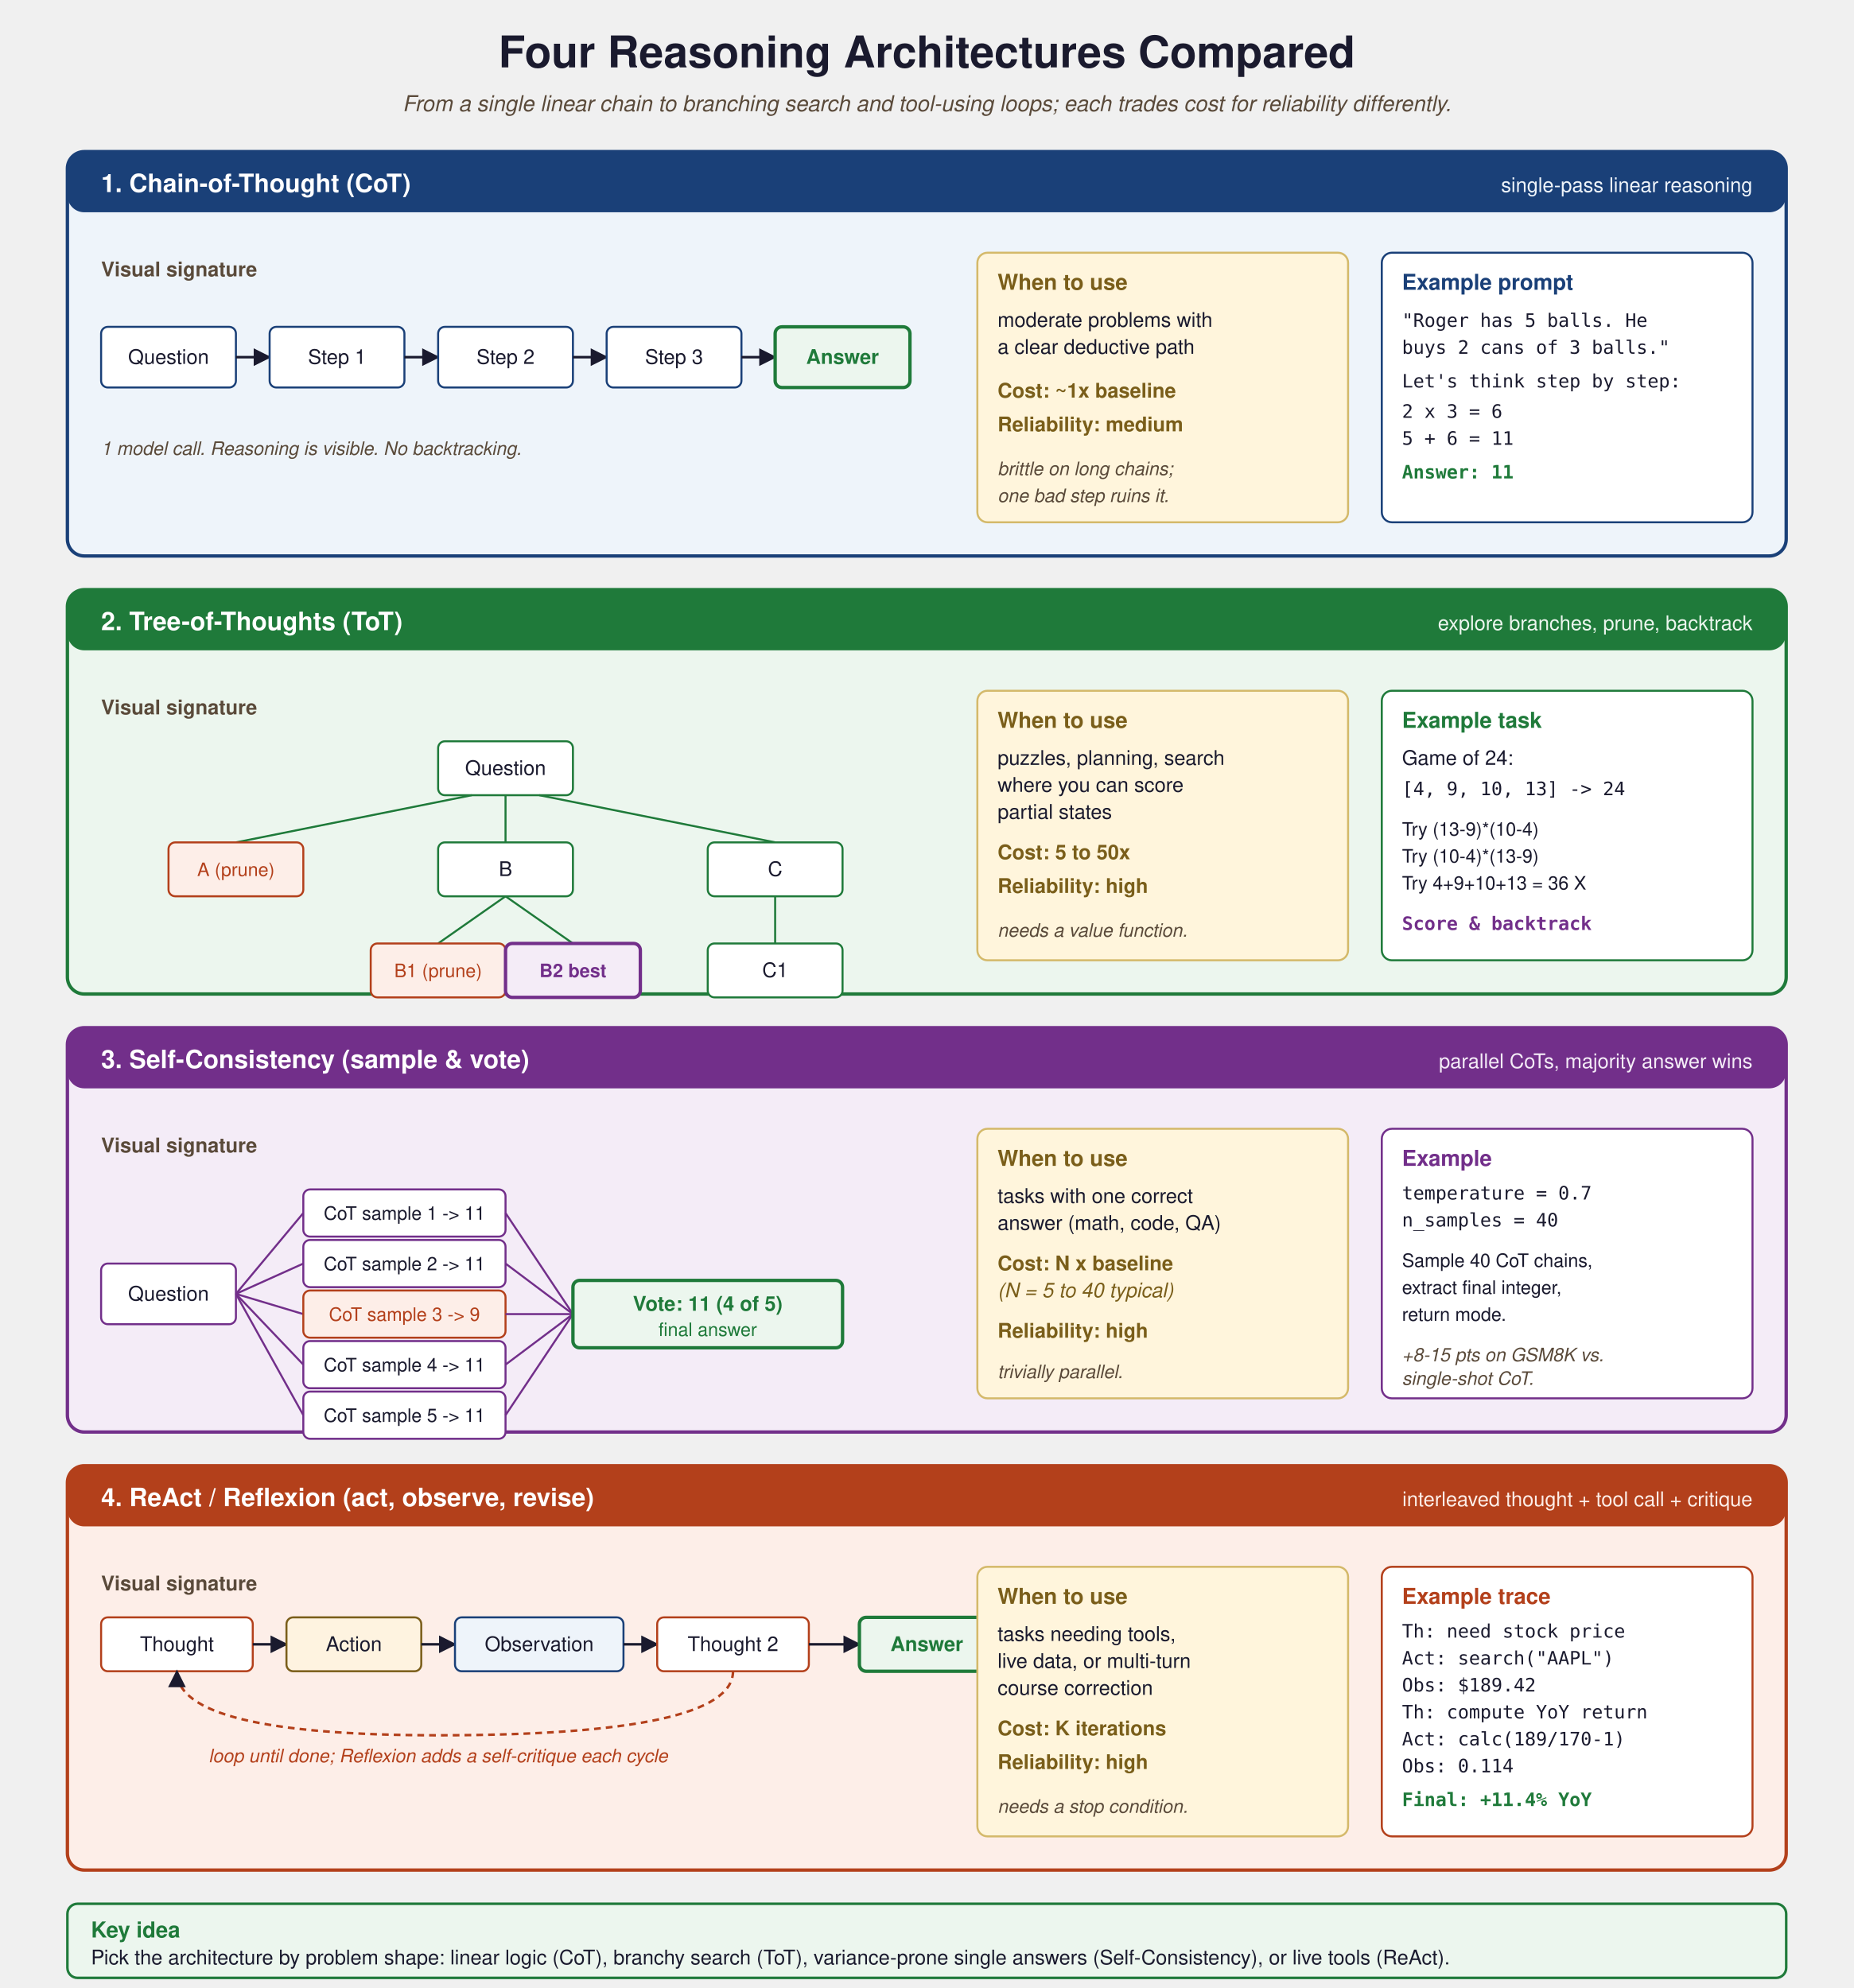
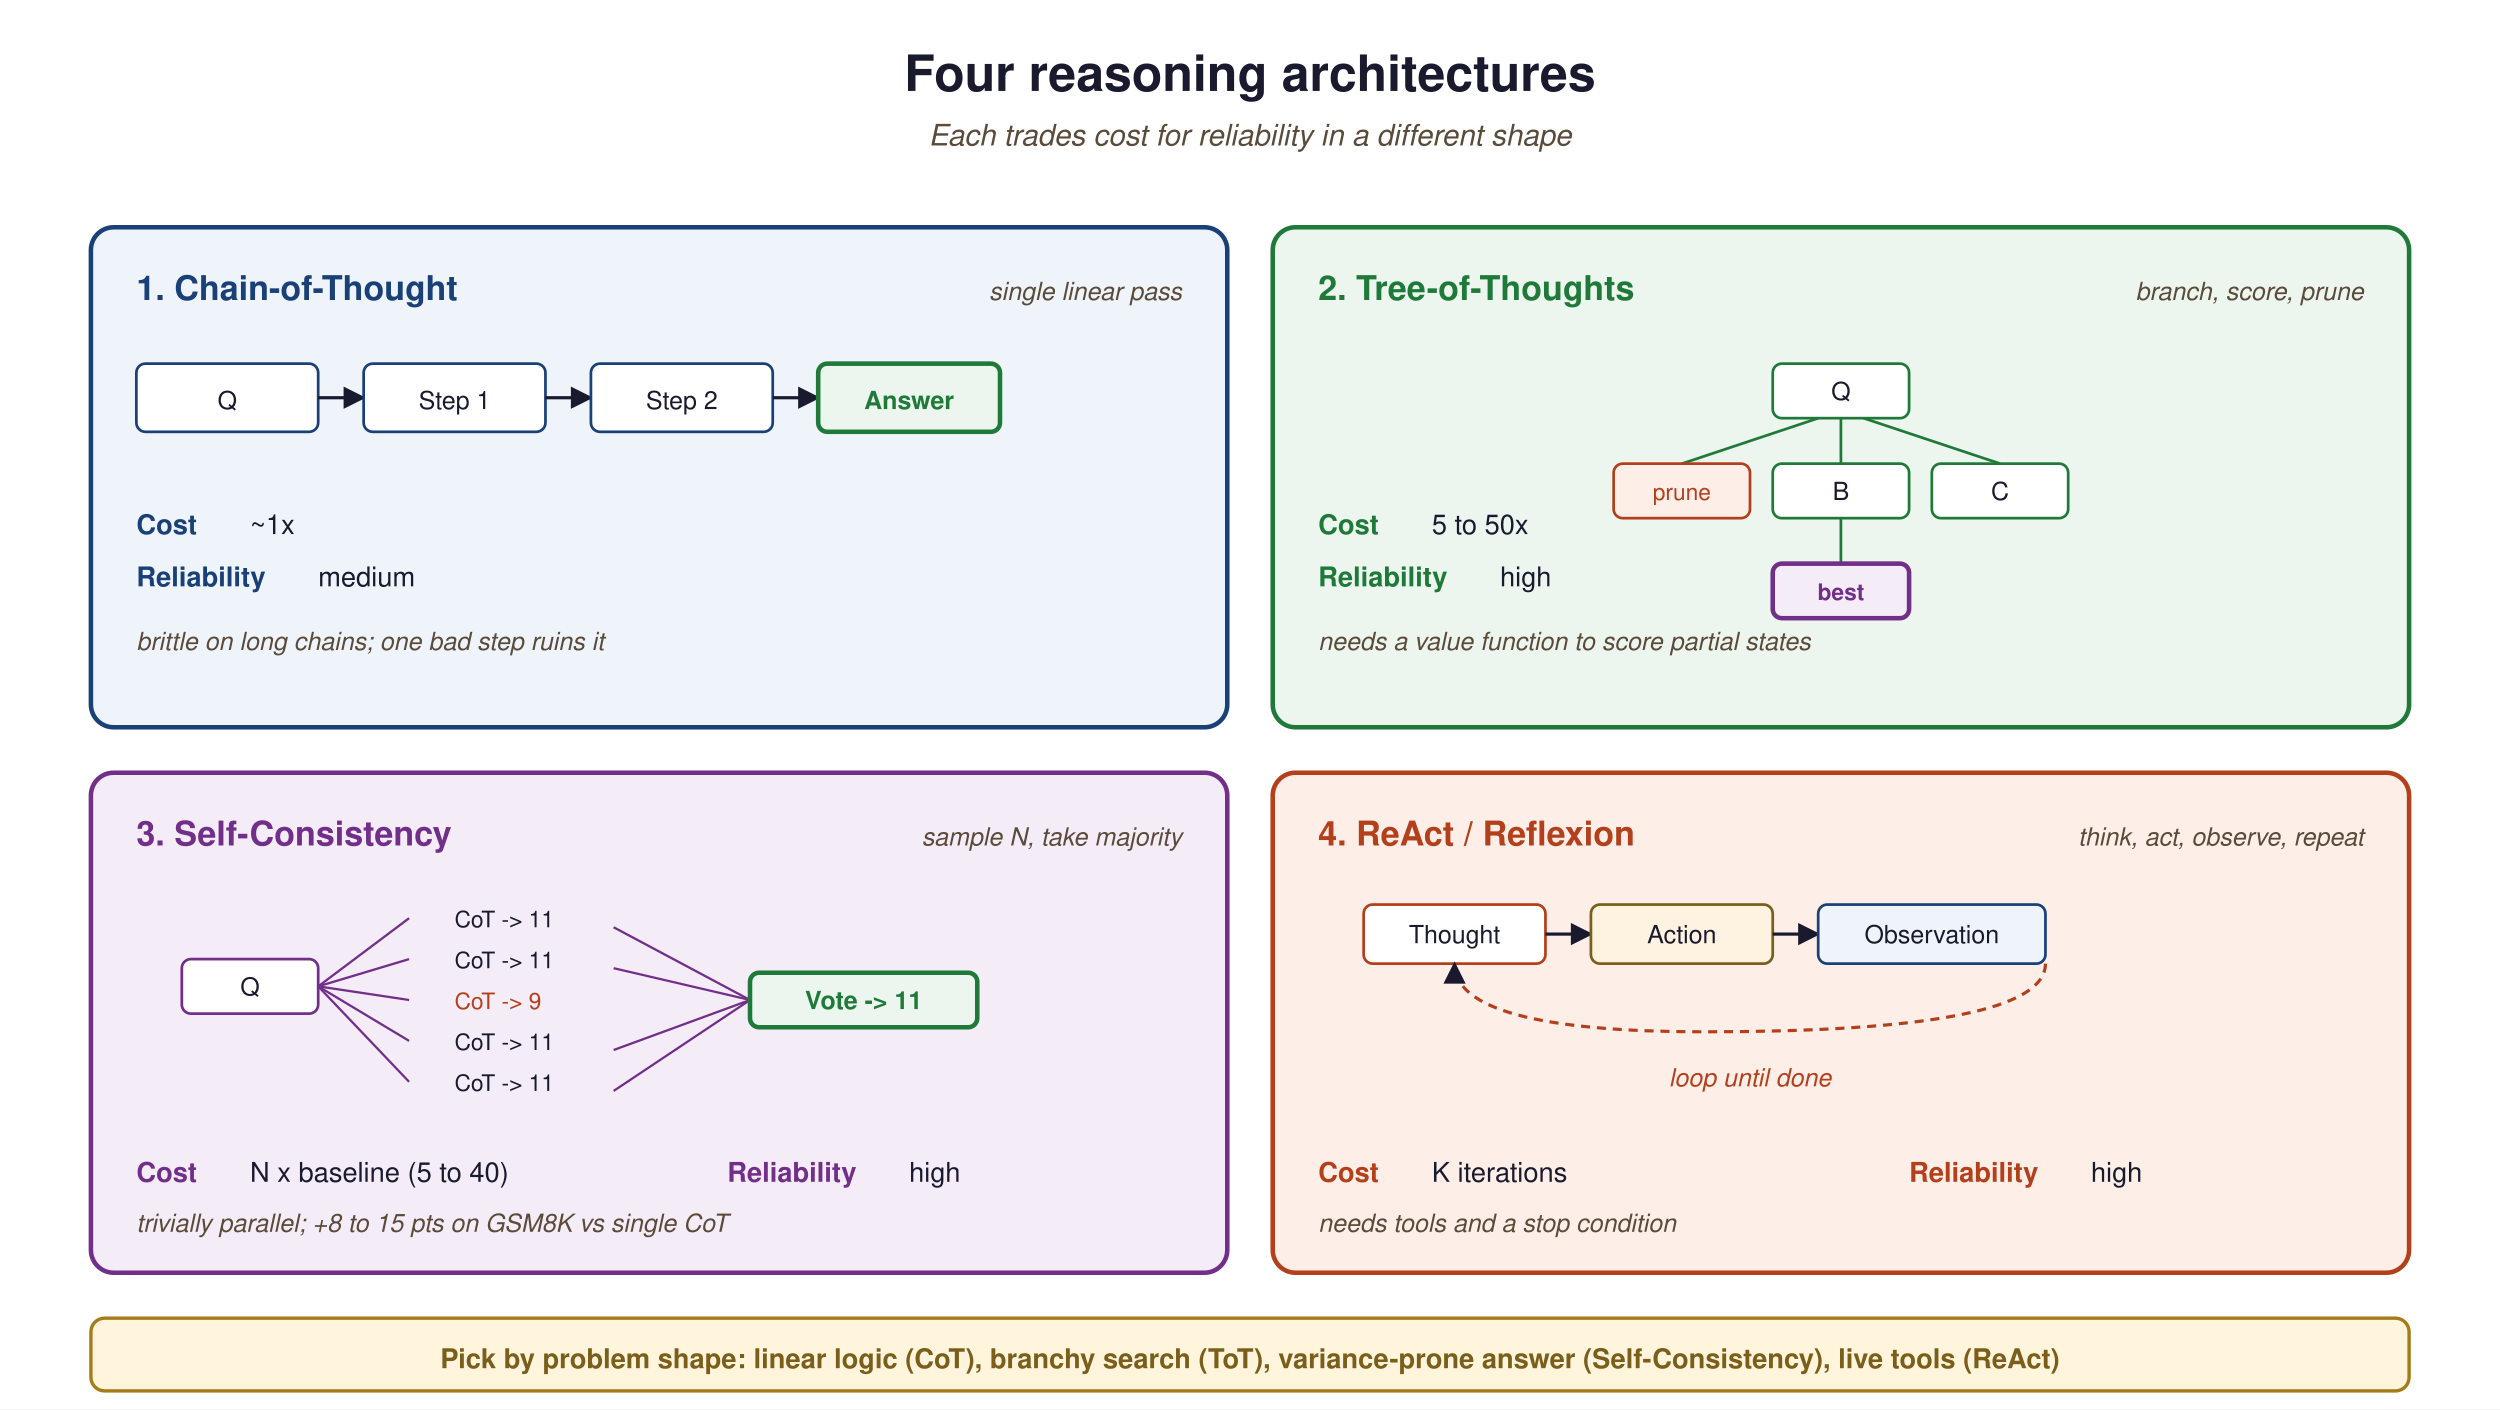
- <svg xmlns="http://www.w3.org/2000/svg" viewBox="0 0 1100 1180" font-family="Helvetica, Arial, sans-serif">
+ <svg xmlns="http://www.w3.org/2000/svg" viewBox="0 0 1100 620" font-family="Helvetica, Arial, sans-serif">
+   <rect width="1100" height="620" fill="#ffffff" />
  <defs>
-     <marker id="arr" viewBox="0 0 10 10" refX="9" refY="5" markerWidth="7" markerHeight="7" orient="auto-start-reverse">
+     <marker id="arrR" viewBox="0 0 10 10" refX="9" refY="5" markerWidth="7" markerHeight="7" orient="auto-start-reverse">
      <path d="M 0 0 L 10 5 L 0 10 z" fill="#1a1a2e" />
    </marker>
-     <marker id="arrG" viewBox="0 0 10 10" refX="9" refY="5" markerWidth="7" markerHeight="7" orient="auto-start-reverse">
-       <path d="M 0 0 L 10 5 L 0 10 z" fill="#1f7a3a" />
-     </marker>
  </defs>
-   <text x="550" y="40" font-size="26" font-weight="600" text-anchor="middle" fill="#1a1a2e">Four Reasoning Architectures Compared</text>
-   <text x="550" y="66" font-size="13" font-style="italic" text-anchor="middle" fill="#5a4a3a">From a single linear chain to branching search and tool-using loops; each trades cost for reliability differently.</text>
-   <g transform="translate(40, 90)">
-     <rect x="0" y="0" width="1020" height="240" rx="10" fill="#eef4fa" stroke="#1a4078" stroke-width="2" />
-     <rect x="0" y="0" width="1020" height="36" rx="10" fill="#1a4078" />
-     <text x="20" y="24" font-size="15" font-weight="700" fill="#ffffff">1.  Chain-of-Thought (CoT)</text>
-     <text x="1000" y="24" font-size="12" text-anchor="end" fill="#eef4fa">single-pass linear reasoning</text>
+   <text x="550" y="40" font-size="22" font-weight="700" text-anchor="middle" fill="#1a1a2e">Four reasoning architectures</text>
+   <text x="550" y="64" font-size="13" font-style="italic" text-anchor="middle" fill="#5a4a3a">Each trades cost for reliability in a different shape</text>
+   <g transform="translate(40, 100)">
+     <rect x="0" y="0" width="500" height="220" rx="10" fill="#eef4fa" stroke="#1a4078" stroke-width="2" />
+     <text x="20" y="32" font-size="15" font-weight="700" fill="#1a4078">1. Chain-of-Thought</text>
+     <text x="480" y="32" font-size="11" font-style="italic" text-anchor="end" fill="#5a4a3a">single linear pass</text>
    <g transform="translate(20, 60)">
-       <text x="0" y="14" font-size="12" font-weight="700" fill="#5a4a3a">Visual signature</text>
-       <g transform="translate(0, 24)">
-         <rect x="0" y="20" width="80" height="36" rx="4" fill="#ffffff" stroke="#1a4078" stroke-width="1.2" />
-         <text x="40" y="42" font-size="12" text-anchor="middle" fill="#1a1a2e">Question</text>
-         <line x1="80" y1="38" x2="100" y2="38" stroke="#1a1a2e" stroke-width="1.5" marker-end="url(#arr)" />
-         <rect x="100" y="20" width="80" height="36" rx="4" fill="#ffffff" stroke="#1a4078" stroke-width="1.2" />
-         <text x="140" y="42" font-size="12" text-anchor="middle" fill="#1a1a2e">Step 1</text>
-         <line x1="180" y1="38" x2="200" y2="38" stroke="#1a1a2e" stroke-width="1.5" marker-end="url(#arr)" />
-         <rect x="200" y="20" width="80" height="36" rx="4" fill="#ffffff" stroke="#1a4078" stroke-width="1.2" />
-         <text x="240" y="42" font-size="12" text-anchor="middle" fill="#1a1a2e">Step 2</text>
-         <line x1="280" y1="38" x2="300" y2="38" stroke="#1a1a2e" stroke-width="1.5" marker-end="url(#arr)" />
-         <rect x="300" y="20" width="80" height="36" rx="4" fill="#ffffff" stroke="#1a4078" stroke-width="1.2" />
-         <text x="340" y="42" font-size="12" text-anchor="middle" fill="#1a1a2e">Step 3</text>
-         <line x1="380" y1="38" x2="400" y2="38" stroke="#1a1a2e" stroke-width="1.5" marker-end="url(#arr)" />
-         <rect x="400" y="20" width="80" height="36" rx="4" fill="#ecf6ee" stroke="#1f7a3a" stroke-width="2" />
-         <text x="440" y="42" font-size="12" font-weight="700" text-anchor="middle" fill="#1f7a3a">Answer</text>
-       </g>
-       <text x="0" y="120" font-size="11" font-style="italic" fill="#5a4a3a">1 model call. Reasoning is visible. No backtracking.</text>
+       <rect x="0" y="0" width="80" height="30" rx="4" fill="#ffffff" stroke="#1a4078" stroke-width="1.2" />
+       <text x="40" y="20" font-size="11" text-anchor="middle" fill="#1a1a2e">Q</text>
+       <line x1="80" y1="15" x2="100" y2="15" stroke="#1a1a2e" stroke-width="1.4" marker-end="url(#arrR)" />
+       <rect x="100" y="0" width="80" height="30" rx="4" fill="#ffffff" stroke="#1a4078" stroke-width="1.2" />
+       <text x="140" y="20" font-size="11" text-anchor="middle" fill="#1a1a2e">Step 1</text>
+       <line x1="180" y1="15" x2="200" y2="15" stroke="#1a1a2e" stroke-width="1.4" marker-end="url(#arrR)" />
+       <rect x="200" y="0" width="80" height="30" rx="4" fill="#ffffff" stroke="#1a4078" stroke-width="1.2" />
+       <text x="240" y="20" font-size="11" text-anchor="middle" fill="#1a1a2e">Step 2</text>
+       <line x1="280" y1="15" x2="300" y2="15" stroke="#1a1a2e" stroke-width="1.4" marker-end="url(#arrR)" />
+       <rect x="300" y="0" width="80" height="30" rx="4" fill="#ecf6ee" stroke="#1f7a3a" stroke-width="2" />
+       <text x="340" y="20" font-size="11" font-weight="700" text-anchor="middle" fill="#1f7a3a">Answer</text>
    </g>
-     <g transform="translate(540, 60)">
-       <rect x="0" y="0" width="220" height="160" rx="6" fill="#fff5dc" stroke="#d4b96a" stroke-width="1.2" />
-       <text x="12" y="22" font-size="13" font-weight="700" fill="#7a5e1a">When to use</text>
-       <text x="12" y="44" font-size="12" fill="#1a1a2e">moderate problems with</text>
-       <text x="12" y="60" font-size="12" fill="#1a1a2e">a clear deductive path</text>
-       <text x="12" y="86" font-size="12" font-weight="700" fill="#7a5e1a">Cost: ~1x baseline</text>
-       <text x="12" y="106" font-size="12" font-weight="700" fill="#7a5e1a">Reliability: medium</text>
-       <text x="12" y="132" font-size="11" font-style="italic" fill="#5a4a3a">brittle on long chains;</text>
-       <text x="12" y="148" font-size="11" font-style="italic" fill="#5a4a3a">one bad step ruins it.</text>
+     <text x="20" y="135" font-size="12" font-weight="700" fill="#1a4078">Cost</text>
+     <text x="70" y="135" font-size="12" fill="#1a1a2e">~1x</text>
+     <text x="20" y="158" font-size="12" font-weight="700" fill="#1a4078">Reliability</text>
+     <text x="100" y="158" font-size="12" fill="#1a1a2e">medium</text>
+     <text x="20" y="186" font-size="11" font-style="italic" fill="#5a4a3a">brittle on long chains; one bad step ruins it</text>
+   </g>
+   <g transform="translate(560, 100)">
+     <rect x="0" y="0" width="500" height="220" rx="10" fill="#ecf6ee" stroke="#1f7a3a" stroke-width="2" />
+     <text x="20" y="32" font-size="15" font-weight="700" fill="#1f7a3a">2. Tree-of-Thoughts</text>
+     <text x="480" y="32" font-size="11" font-style="italic" text-anchor="end" fill="#5a4a3a">branch, score, prune</text>
+     <g transform="translate(140, 60)">
+       <rect x="80" y="0" width="60" height="24" rx="4" fill="#ffffff" stroke="#1f7a3a" stroke-width="1.2" />
+       <text x="110" y="16" font-size="11" text-anchor="middle" fill="#1a1a2e">Q</text>
+       <line x1="100" y1="24" x2="40" y2="44" stroke="#1f7a3a" stroke-width="1.2" />
+       <line x1="110" y1="24" x2="110" y2="44" stroke="#1f7a3a" stroke-width="1.2" />
+       <line x1="120" y1="24" x2="180" y2="44" stroke="#1f7a3a" stroke-width="1.2" />
+       <rect x="10" y="44" width="60" height="24" rx="4" fill="#fdeee8" stroke="#b3401b" stroke-width="1.2" />
+       <text x="40" y="60" font-size="10" text-anchor="middle" fill="#b3401b">prune</text>
+       <rect x="80" y="44" width="60" height="24" rx="4" fill="#ffffff" stroke="#1f7a3a" stroke-width="1.2" />
+       <text x="110" y="60" font-size="11" text-anchor="middle" fill="#1a1a2e">B</text>
+       <rect x="150" y="44" width="60" height="24" rx="4" fill="#ffffff" stroke="#1f7a3a" stroke-width="1.2" />
+       <text x="180" y="60" font-size="11" text-anchor="middle" fill="#1a1a2e">C</text>
+       <line x1="110" y1="68" x2="110" y2="88" stroke="#1f7a3a" stroke-width="1.2" />
+       <rect x="80" y="88" width="60" height="24" rx="4" fill="#f4ecf7" stroke="#722f8a" stroke-width="2" />
+       <text x="110" y="104" font-size="10" font-weight="700" text-anchor="middle" fill="#722f8a">best</text>
    </g>
-     <g transform="translate(780, 60)">
-       <rect x="0" y="0" width="220" height="160" rx="6" fill="#ffffff" stroke="#1a4078" stroke-width="1.2" />
-       <text x="12" y="22" font-size="13" font-weight="700" fill="#1a4078">Example prompt</text>
-       <text x="12" y="44" font-size="11" font-family="Consolas, monospace" fill="#1a1a2e">"Roger has 5 balls. He</text>
-       <text x="12" y="60" font-size="11" font-family="Consolas, monospace" fill="#1a1a2e">buys 2 cans of 3 balls."</text>
-       <text x="12" y="80" font-size="11" font-family="Consolas, monospace" fill="#1a1a2e">Let's think step by step:</text>
-       <text x="12" y="98" font-size="11" font-family="Consolas, monospace" fill="#1a1a2e">  2 x 3 = 6</text>
-       <text x="12" y="114" font-size="11" font-family="Consolas, monospace" fill="#1a1a2e">  5 + 6 = 11</text>
-       <text x="12" y="134" font-size="11" font-family="Consolas, monospace" font-weight="700" fill="#1f7a3a">Answer: 11</text>
+     <text x="20" y="135" font-size="12" font-weight="700" fill="#1f7a3a">Cost</text>
+     <text x="70" y="135" font-size="12" fill="#1a1a2e">5 to 50x</text>
+     <text x="20" y="158" font-size="12" font-weight="700" fill="#1f7a3a">Reliability</text>
+     <text x="100" y="158" font-size="12" fill="#1a1a2e">high</text>
+     <text x="20" y="186" font-size="11" font-style="italic" fill="#5a4a3a">needs a value function to score partial states</text>
+   </g>
+   <g transform="translate(40, 340)">
+     <rect x="0" y="0" width="500" height="220" rx="10" fill="#f4ecf7" stroke="#722f8a" stroke-width="2" />
+     <text x="20" y="32" font-size="15" font-weight="700" fill="#722f8a">3. Self-Consistency</text>
+     <text x="480" y="32" font-size="11" font-style="italic" text-anchor="end" fill="#5a4a3a">sample N, take majority</text>
+     <g transform="translate(40, 50)">
+       <rect x="0" y="32" width="60" height="24" rx="4" fill="#ffffff" stroke="#722f8a" stroke-width="1.2" />
+       <text x="30" y="48" font-size="11" text-anchor="middle" fill="#1a1a2e">Q</text>
+       <line x1="60" y1="44" x2="100" y2="14" stroke="#722f8a" stroke-width="1" />
+       <line x1="60" y1="44" x2="100" y2="32" stroke="#722f8a" stroke-width="1" />
+       <line x1="60" y1="44" x2="100" y2="50" stroke="#722f8a" stroke-width="1" />
+       <line x1="60" y1="44" x2="100" y2="68" stroke="#722f8a" stroke-width="1" />
+       <line x1="60" y1="44" x2="100" y2="86" stroke="#722f8a" stroke-width="1" />
+       <text x="120" y="18" font-size="10" fill="#1a1a2e">CoT -&gt; 11</text>
+       <text x="120" y="36" font-size="10" fill="#1a1a2e">CoT -&gt; 11</text>
+       <text x="120" y="54" font-size="10" fill="#b3401b">CoT -&gt; 9</text>
+       <text x="120" y="72" font-size="10" fill="#1a1a2e">CoT -&gt; 11</text>
+       <text x="120" y="90" font-size="10" fill="#1a1a2e">CoT -&gt; 11</text>
+       <line x1="190" y1="18" x2="250" y2="50" stroke="#722f8a" stroke-width="1" />
+       <line x1="190" y1="36" x2="250" y2="50" stroke="#722f8a" stroke-width="1" />
+       <line x1="190" y1="72" x2="250" y2="50" stroke="#722f8a" stroke-width="1" />
+       <line x1="190" y1="90" x2="250" y2="50" stroke="#722f8a" stroke-width="1" />
+       <rect x="250" y="38" width="100" height="24" rx="4" fill="#ecf6ee" stroke="#1f7a3a" stroke-width="2" />
+       <text x="300" y="54" font-size="11" font-weight="700" text-anchor="middle" fill="#1f7a3a">Vote -&gt; 11</text>
    </g>
+     <text x="20" y="180" font-size="12" font-weight="700" fill="#722f8a">Cost</text>
+     <text x="70" y="180" font-size="12" fill="#1a1a2e">N x baseline (5 to 40)</text>
+     <text x="280" y="180" font-size="12" font-weight="700" fill="#722f8a">Reliability</text>
+     <text x="360" y="180" font-size="12" fill="#1a1a2e">high</text>
+     <text x="20" y="202" font-size="11" font-style="italic" fill="#5a4a3a">trivially parallel; +8 to 15 pts on GSM8K vs single CoT</text>
  </g>
-   <g transform="translate(40, 350)">
-     <rect x="0" y="0" width="1020" height="240" rx="10" fill="#ecf6ee" stroke="#1f7a3a" stroke-width="2" />
-     <rect x="0" y="0" width="1020" height="36" rx="10" fill="#1f7a3a" />
-     <text x="20" y="24" font-size="15" font-weight="700" fill="#ffffff">2.  Tree-of-Thoughts (ToT)</text>
-     <text x="1000" y="24" font-size="12" text-anchor="end" fill="#ecf6ee">explore branches, prune, backtrack</text>
-     <g transform="translate(20, 60)">
-       <text x="0" y="14" font-size="12" font-weight="700" fill="#5a4a3a">Visual signature</text>
-       <g transform="translate(20, 30)">
-         <rect x="180" y="0" width="80" height="32" rx="4" fill="#ffffff" stroke="#1f7a3a" stroke-width="1.2" />
-         <text x="220" y="20" font-size="12" text-anchor="middle" fill="#1a1a2e">Question</text>
-         <line x1="200" y1="32" x2="60" y2="60" stroke="#1f7a3a" stroke-width="1.2" />
-         <line x1="220" y1="32" x2="220" y2="60" stroke="#1f7a3a" stroke-width="1.2" />
-         <line x1="240" y1="32" x2="380" y2="60" stroke="#1f7a3a" stroke-width="1.2" />
-         <rect x="20" y="60" width="80" height="32" rx="4" fill="#fdeee8" stroke="#b3401b" stroke-width="1.2" />
-         <text x="60" y="80" font-size="11" text-anchor="middle" fill="#b3401b">A (prune)</text>
-         <rect x="180" y="60" width="80" height="32" rx="4" fill="#ffffff" stroke="#1f7a3a" stroke-width="1.2" />
-         <text x="220" y="80" font-size="12" text-anchor="middle" fill="#1a1a2e">B</text>
-         <rect x="340" y="60" width="80" height="32" rx="4" fill="#ffffff" stroke="#1f7a3a" stroke-width="1.2" />
-         <text x="380" y="80" font-size="12" text-anchor="middle" fill="#1a1a2e">C</text>
-         <line x1="220" y1="92" x2="180" y2="120" stroke="#1f7a3a" stroke-width="1.2" />
-         <line x1="220" y1="92" x2="260" y2="120" stroke="#1f7a3a" stroke-width="1.2" />
-         <line x1="380" y1="92" x2="380" y2="120" stroke="#1f7a3a" stroke-width="1.2" />
-         <rect x="140" y="120" width="80" height="32" rx="4" fill="#fdeee8" stroke="#b3401b" stroke-width="1.2" />
-         <text x="180" y="140" font-size="11" text-anchor="middle" fill="#b3401b">B1 (prune)</text>
-         <rect x="220" y="120" width="80" height="32" rx="4" fill="#f4ecf7" stroke="#722f8a" stroke-width="2" />
-         <text x="260" y="140" font-size="11" font-weight="700" text-anchor="middle" fill="#722f8a">B2 best</text>
-         <rect x="340" y="120" width="80" height="32" rx="4" fill="#ffffff" stroke="#1f7a3a" stroke-width="1.2" />
-         <text x="380" y="140" font-size="12" text-anchor="middle" fill="#1a1a2e">C1</text>
-       </g>
+   <g transform="translate(560, 340)">
+     <rect x="0" y="0" width="500" height="220" rx="10" fill="#fdeee8" stroke="#b3401b" stroke-width="2" />
+     <text x="20" y="32" font-size="15" font-weight="700" fill="#b3401b">4. ReAct / Reflexion</text>
+     <text x="480" y="32" font-size="11" font-style="italic" text-anchor="end" fill="#5a4a3a">think, act, observe, repeat</text>
+     <g transform="translate(40, 58)">
+       <rect x="0" y="0" width="80" height="26" rx="4" fill="#ffffff" stroke="#b3401b" stroke-width="1.2" />
+       <text x="40" y="17" font-size="11" text-anchor="middle" fill="#1a1a2e">Thought</text>
+       <line x1="80" y1="13" x2="100" y2="13" stroke="#1a1a2e" stroke-width="1.4" marker-end="url(#arrR)" />
+       <rect x="100" y="0" width="80" height="26" rx="4" fill="#fef3e0" stroke="#7a5e1a" stroke-width="1.2" />
+       <text x="140" y="17" font-size="11" text-anchor="middle" fill="#1a1a2e">Action</text>
+       <line x1="180" y1="13" x2="200" y2="13" stroke="#1a1a2e" stroke-width="1.4" marker-end="url(#arrR)" />
+       <rect x="200" y="0" width="100" height="26" rx="4" fill="#eef4fa" stroke="#1a4078" stroke-width="1.2" />
+       <text x="250" y="17" font-size="11" text-anchor="middle" fill="#1a1a2e">Observation</text>
+       <path d="M 300 26 Q 300 56 150 56 Q 40 56 40 26" fill="none" stroke="#b3401b" stroke-width="1.4" stroke-dasharray="4,3" marker-end="url(#arrR)" />
+       <text x="170" y="80" font-size="11" font-style="italic" text-anchor="middle" fill="#b3401b">loop until done</text>
    </g>
-     <g transform="translate(540, 60)">
-       <rect x="0" y="0" width="220" height="160" rx="6" fill="#fff5dc" stroke="#d4b96a" stroke-width="1.2" />
-       <text x="12" y="22" font-size="13" font-weight="700" fill="#7a5e1a">When to use</text>
-       <text x="12" y="44" font-size="12" fill="#1a1a2e">puzzles, planning, search</text>
-       <text x="12" y="60" font-size="12" fill="#1a1a2e">where you can score</text>
-       <text x="12" y="76" font-size="12" fill="#1a1a2e">partial states</text>
-       <text x="12" y="100" font-size="12" font-weight="700" fill="#7a5e1a">Cost: 5 to 50x</text>
-       <text x="12" y="120" font-size="12" font-weight="700" fill="#7a5e1a">Reliability: high</text>
-       <text x="12" y="146" font-size="11" font-style="italic" fill="#5a4a3a">needs a value function.</text>
-     </g>
-     <g transform="translate(780, 60)">
-       <rect x="0" y="0" width="220" height="160" rx="6" fill="#ffffff" stroke="#1f7a3a" stroke-width="1.2" />
-       <text x="12" y="22" font-size="13" font-weight="700" fill="#1f7a3a">Example task</text>
-       <text x="12" y="44" font-size="12" fill="#1a1a2e">Game of 24:</text>
-       <text x="12" y="62" font-size="11" font-family="Consolas, monospace" fill="#1a1a2e">[4, 9, 10, 13] -&gt; 24</text>
-       <text x="12" y="86" font-size="11" fill="#1a1a2e">Try (13-9)*(10-4)</text>
-       <text x="12" y="102" font-size="11" fill="#1a1a2e">Try (10-4)*(13-9)</text>
-       <text x="12" y="118" font-size="11" fill="#1a1a2e">Try 4+9+10+13 = 36 X</text>
-       <text x="12" y="142" font-size="11" font-weight="700" font-family="Consolas, monospace" fill="#722f8a">Score &amp; backtrack</text>
-     </g>
+     <text x="20" y="180" font-size="12" font-weight="700" fill="#b3401b">Cost</text>
+     <text x="70" y="180" font-size="12" fill="#1a1a2e">K iterations</text>
+     <text x="280" y="180" font-size="12" font-weight="700" fill="#b3401b">Reliability</text>
+     <text x="360" y="180" font-size="12" fill="#1a1a2e">high</text>
+     <text x="20" y="202" font-size="11" font-style="italic" fill="#5a4a3a">needs tools and a stop condition</text>
  </g>
-   <g transform="translate(40, 610)">
-     <rect x="0" y="0" width="1020" height="240" rx="10" fill="#f4ecf7" stroke="#722f8a" stroke-width="2" />
-     <rect x="0" y="0" width="1020" height="36" rx="10" fill="#722f8a" />
-     <text x="20" y="24" font-size="15" font-weight="700" fill="#ffffff">3.  Self-Consistency (sample &amp; vote)</text>
-     <text x="1000" y="24" font-size="12" text-anchor="end" fill="#f4ecf7">parallel CoTs, majority answer wins</text>
-     <g transform="translate(20, 60)">
-       <text x="0" y="14" font-size="12" font-weight="700" fill="#5a4a3a">Visual signature</text>
-       <g transform="translate(0, 30)">
-         <rect x="0" y="50" width="80" height="36" rx="4" fill="#ffffff" stroke="#722f8a" stroke-width="1.2" />
-         <text x="40" y="72" font-size="12" text-anchor="middle" fill="#1a1a2e">Question</text>
-         <line x1="80" y1="68" x2="120" y2="20" stroke="#722f8a" stroke-width="1.2" />
-         <line x1="80" y1="68" x2="120" y2="50" stroke="#722f8a" stroke-width="1.2" />
-         <line x1="80" y1="68" x2="120" y2="80" stroke="#722f8a" stroke-width="1.2" />
-         <line x1="80" y1="68" x2="120" y2="110" stroke="#722f8a" stroke-width="1.2" />
-         <line x1="80" y1="68" x2="120" y2="140" stroke="#722f8a" stroke-width="1.2" />
-         <rect x="120" y="6" width="120" height="28" rx="4" fill="#ffffff" stroke="#722f8a" stroke-width="1.2" />
-         <text x="180" y="24" font-size="11" text-anchor="middle" fill="#1a1a2e">CoT sample 1 -&gt; 11</text>
-         <rect x="120" y="36" width="120" height="28" rx="4" fill="#ffffff" stroke="#722f8a" stroke-width="1.2" />
-         <text x="180" y="54" font-size="11" text-anchor="middle" fill="#1a1a2e">CoT sample 2 -&gt; 11</text>
-         <rect x="120" y="66" width="120" height="28" rx="4" fill="#fdeee8" stroke="#b3401b" stroke-width="1.2" />
-         <text x="180" y="84" font-size="11" text-anchor="middle" fill="#b3401b">CoT sample 3 -&gt; 9</text>
-         <rect x="120" y="96" width="120" height="28" rx="4" fill="#ffffff" stroke="#722f8a" stroke-width="1.2" />
-         <text x="180" y="114" font-size="11" text-anchor="middle" fill="#1a1a2e">CoT sample 4 -&gt; 11</text>
-         <rect x="120" y="126" width="120" height="28" rx="4" fill="#ffffff" stroke="#722f8a" stroke-width="1.2" />
-         <text x="180" y="144" font-size="11" text-anchor="middle" fill="#1a1a2e">CoT sample 5 -&gt; 11</text>
-         <line x1="240" y1="20" x2="280" y2="80" stroke="#722f8a" stroke-width="1.2" />
-         <line x1="240" y1="50" x2="280" y2="80" stroke="#722f8a" stroke-width="1.2" />
-         <line x1="240" y1="80" x2="280" y2="80" stroke="#722f8a" stroke-width="1.2" />
-         <line x1="240" y1="110" x2="280" y2="80" stroke="#722f8a" stroke-width="1.2" />
-         <line x1="240" y1="140" x2="280" y2="80" stroke="#722f8a" stroke-width="1.2" />
-         <rect x="280" y="60" width="160" height="40" rx="4" fill="#ecf6ee" stroke="#1f7a3a" stroke-width="2" />
-         <text x="360" y="78" font-size="12" font-weight="700" text-anchor="middle" fill="#1f7a3a">Vote: 11 (4 of 5)</text>
-         <text x="360" y="93" font-size="11" text-anchor="middle" fill="#1f7a3a">final answer</text>
-       </g>
-     </g>
-     <g transform="translate(540, 60)">
-       <rect x="0" y="0" width="220" height="160" rx="6" fill="#fff5dc" stroke="#d4b96a" stroke-width="1.2" />
-       <text x="12" y="22" font-size="13" font-weight="700" fill="#7a5e1a">When to use</text>
-       <text x="12" y="44" font-size="12" fill="#1a1a2e">tasks with one correct</text>
-       <text x="12" y="60" font-size="12" fill="#1a1a2e">answer (math, code, QA)</text>
-       <text x="12" y="84" font-size="12" font-weight="700" fill="#7a5e1a">Cost: N x baseline</text>
-       <text x="12" y="100" font-size="12" font-style="italic" fill="#7a5e1a">(N = 5 to 40 typical)</text>
-       <text x="12" y="124" font-size="12" font-weight="700" fill="#7a5e1a">Reliability: high</text>
-       <text x="12" y="148" font-size="11" font-style="italic" fill="#5a4a3a">trivially parallel.</text>
-     </g>
-     <g transform="translate(780, 60)">
-       <rect x="0" y="0" width="220" height="160" rx="6" fill="#ffffff" stroke="#722f8a" stroke-width="1.2" />
-       <text x="12" y="22" font-size="13" font-weight="700" fill="#722f8a">Example</text>
-       <text x="12" y="42" font-size="11" font-family="Consolas, monospace" fill="#1a1a2e">temperature = 0.7</text>
-       <text x="12" y="58" font-size="11" font-family="Consolas, monospace" fill="#1a1a2e">n_samples = 40</text>
-       <text x="12" y="82" font-size="11" fill="#1a1a2e">Sample 40 CoT chains,</text>
-       <text x="12" y="98" font-size="11" fill="#1a1a2e">extract final integer,</text>
-       <text x="12" y="114" font-size="11" fill="#1a1a2e">return mode.</text>
-       <text x="12" y="138" font-size="11" font-style="italic" fill="#5a4a3a">+8-15 pts on GSM8K vs.</text>
-       <text x="12" y="152" font-size="11" font-style="italic" fill="#5a4a3a">single-shot CoT.</text>
-     </g>
-   </g>
-   <g transform="translate(40, 870)">
-     <rect x="0" y="0" width="1020" height="240" rx="10" fill="#fdeee8" stroke="#b3401b" stroke-width="2" />
-     <rect x="0" y="0" width="1020" height="36" rx="10" fill="#b3401b" />
-     <text x="20" y="24" font-size="15" font-weight="700" fill="#ffffff">4.  ReAct / Reflexion (act, observe, revise)</text>
-     <text x="1000" y="24" font-size="12" text-anchor="end" fill="#fdeee8">interleaved thought + tool call + critique</text>
-     <g transform="translate(20, 60)">
-       <text x="0" y="14" font-size="12" font-weight="700" fill="#5a4a3a">Visual signature</text>
-       <g transform="translate(0, 30)">
-         <rect x="0" y="0" width="90" height="32" rx="4" fill="#ffffff" stroke="#b3401b" stroke-width="1.2" />
-         <text x="45" y="20" font-size="12" text-anchor="middle" fill="#1a1a2e">Thought</text>
-         <line x1="90" y1="16" x2="110" y2="16" stroke="#1a1a2e" stroke-width="1.5" marker-end="url(#arr)" />
-         <rect x="110" y="0" width="80" height="32" rx="4" fill="#fef3e0" stroke="#7a5e1a" stroke-width="1.2" />
-         <text x="150" y="20" font-size="12" text-anchor="middle" fill="#1a1a2e">Action</text>
-         <line x1="190" y1="16" x2="210" y2="16" stroke="#1a1a2e" stroke-width="1.5" marker-end="url(#arr)" />
-         <rect x="210" y="0" width="100" height="32" rx="4" fill="#eef4fa" stroke="#1a4078" stroke-width="1.2" />
-         <text x="260" y="20" font-size="12" text-anchor="middle" fill="#1a1a2e">Observation</text>
-         <line x1="310" y1="16" x2="330" y2="16" stroke="#1a1a2e" stroke-width="1.5" marker-end="url(#arr)" />
-         <rect x="330" y="0" width="90" height="32" rx="4" fill="#ffffff" stroke="#b3401b" stroke-width="1.2" />
-         <text x="375" y="20" font-size="12" text-anchor="middle" fill="#1a1a2e">Thought 2</text>
-         <path d="M 375 32 Q 375 70 200 70 Q 45 70 45 32" fill="none" stroke="#b3401b" stroke-width="1.5" stroke-dasharray="4,3" marker-end="url(#arr)" />
-         <text x="200" y="86" font-size="11" font-style="italic" text-anchor="middle" fill="#b3401b">loop until done; Reflexion adds a self-critique each cycle</text>
-         <line x1="420" y1="16" x2="450" y2="16" stroke="#1a1a2e" stroke-width="1.5" marker-end="url(#arr)" />
-         <rect x="450" y="0" width="80" height="32" rx="4" fill="#ecf6ee" stroke="#1f7a3a" stroke-width="2" />
-         <text x="490" y="20" font-size="12" font-weight="700" text-anchor="middle" fill="#1f7a3a">Answer</text>
-       </g>
-     </g>
-     <g transform="translate(540, 60)">
-       <rect x="0" y="0" width="220" height="160" rx="6" fill="#fff5dc" stroke="#d4b96a" stroke-width="1.2" />
-       <text x="12" y="22" font-size="13" font-weight="700" fill="#7a5e1a">When to use</text>
-       <text x="12" y="44" font-size="12" fill="#1a1a2e">tasks needing tools,</text>
-       <text x="12" y="60" font-size="12" fill="#1a1a2e">live data, or multi-turn</text>
-       <text x="12" y="76" font-size="12" fill="#1a1a2e">course correction</text>
-       <text x="12" y="100" font-size="12" font-weight="700" fill="#7a5e1a">Cost: K iterations</text>
-       <text x="12" y="120" font-size="12" font-weight="700" fill="#7a5e1a">Reliability: high</text>
-       <text x="12" y="146" font-size="11" font-style="italic" fill="#5a4a3a">needs a stop condition.</text>
-     </g>
-     <g transform="translate(780, 60)">
-       <rect x="0" y="0" width="220" height="160" rx="6" fill="#ffffff" stroke="#b3401b" stroke-width="1.2" />
-       <text x="12" y="22" font-size="13" font-weight="700" fill="#b3401b">Example trace</text>
-       <text x="12" y="42" font-size="11" font-family="Consolas, monospace" fill="#1a1a2e">Th: need stock price</text>
-       <text x="12" y="58" font-size="11" font-family="Consolas, monospace" fill="#1a1a2e">Act: search("AAPL")</text>
-       <text x="12" y="74" font-size="11" font-family="Consolas, monospace" fill="#1a1a2e">Obs: $189.42</text>
-       <text x="12" y="90" font-size="11" font-family="Consolas, monospace" fill="#1a1a2e">Th: compute YoY return</text>
-       <text x="12" y="106" font-size="11" font-family="Consolas, monospace" fill="#1a1a2e">Act: calc(189/170-1)</text>
-       <text x="12" y="122" font-size="11" font-family="Consolas, monospace" fill="#1a1a2e">Obs: 0.114</text>
-       <text x="12" y="142" font-size="11" font-family="Consolas, monospace" font-weight="700" fill="#1f7a3a">Final: +11.4% YoY</text>
-     </g>
-   </g>
-   <g transform="translate(40, 1130)">
-     <rect x="0" y="0" width="1020" height="44" rx="6" fill="#ecf6ee" stroke="#1f7a3a" stroke-width="1.5" />
-     <text x="14" y="20" font-size="13" font-weight="700" fill="#1f7a3a">Key idea</text>
-     <text x="14" y="36" font-size="12" fill="#1a1a2e">Pick the architecture by problem shape: linear logic (CoT), branchy search (ToT), variance-prone single answers (Self-Consistency), or live tools (ReAct).</text>
+   <g transform="translate(40, 580)">
+     <rect x="0" y="0" width="1020" height="32" rx="6" fill="#fff5dc" stroke="#a67c1a" stroke-width="1.5" />
+     <text x="510" y="22" font-size="12" font-weight="700" text-anchor="middle" fill="#7a5e1a">Pick by problem shape: linear logic (CoT), branchy search (ToT), variance-prone answer (Self-Consistency), live tools (ReAct)</text>
  </g>
</svg>
